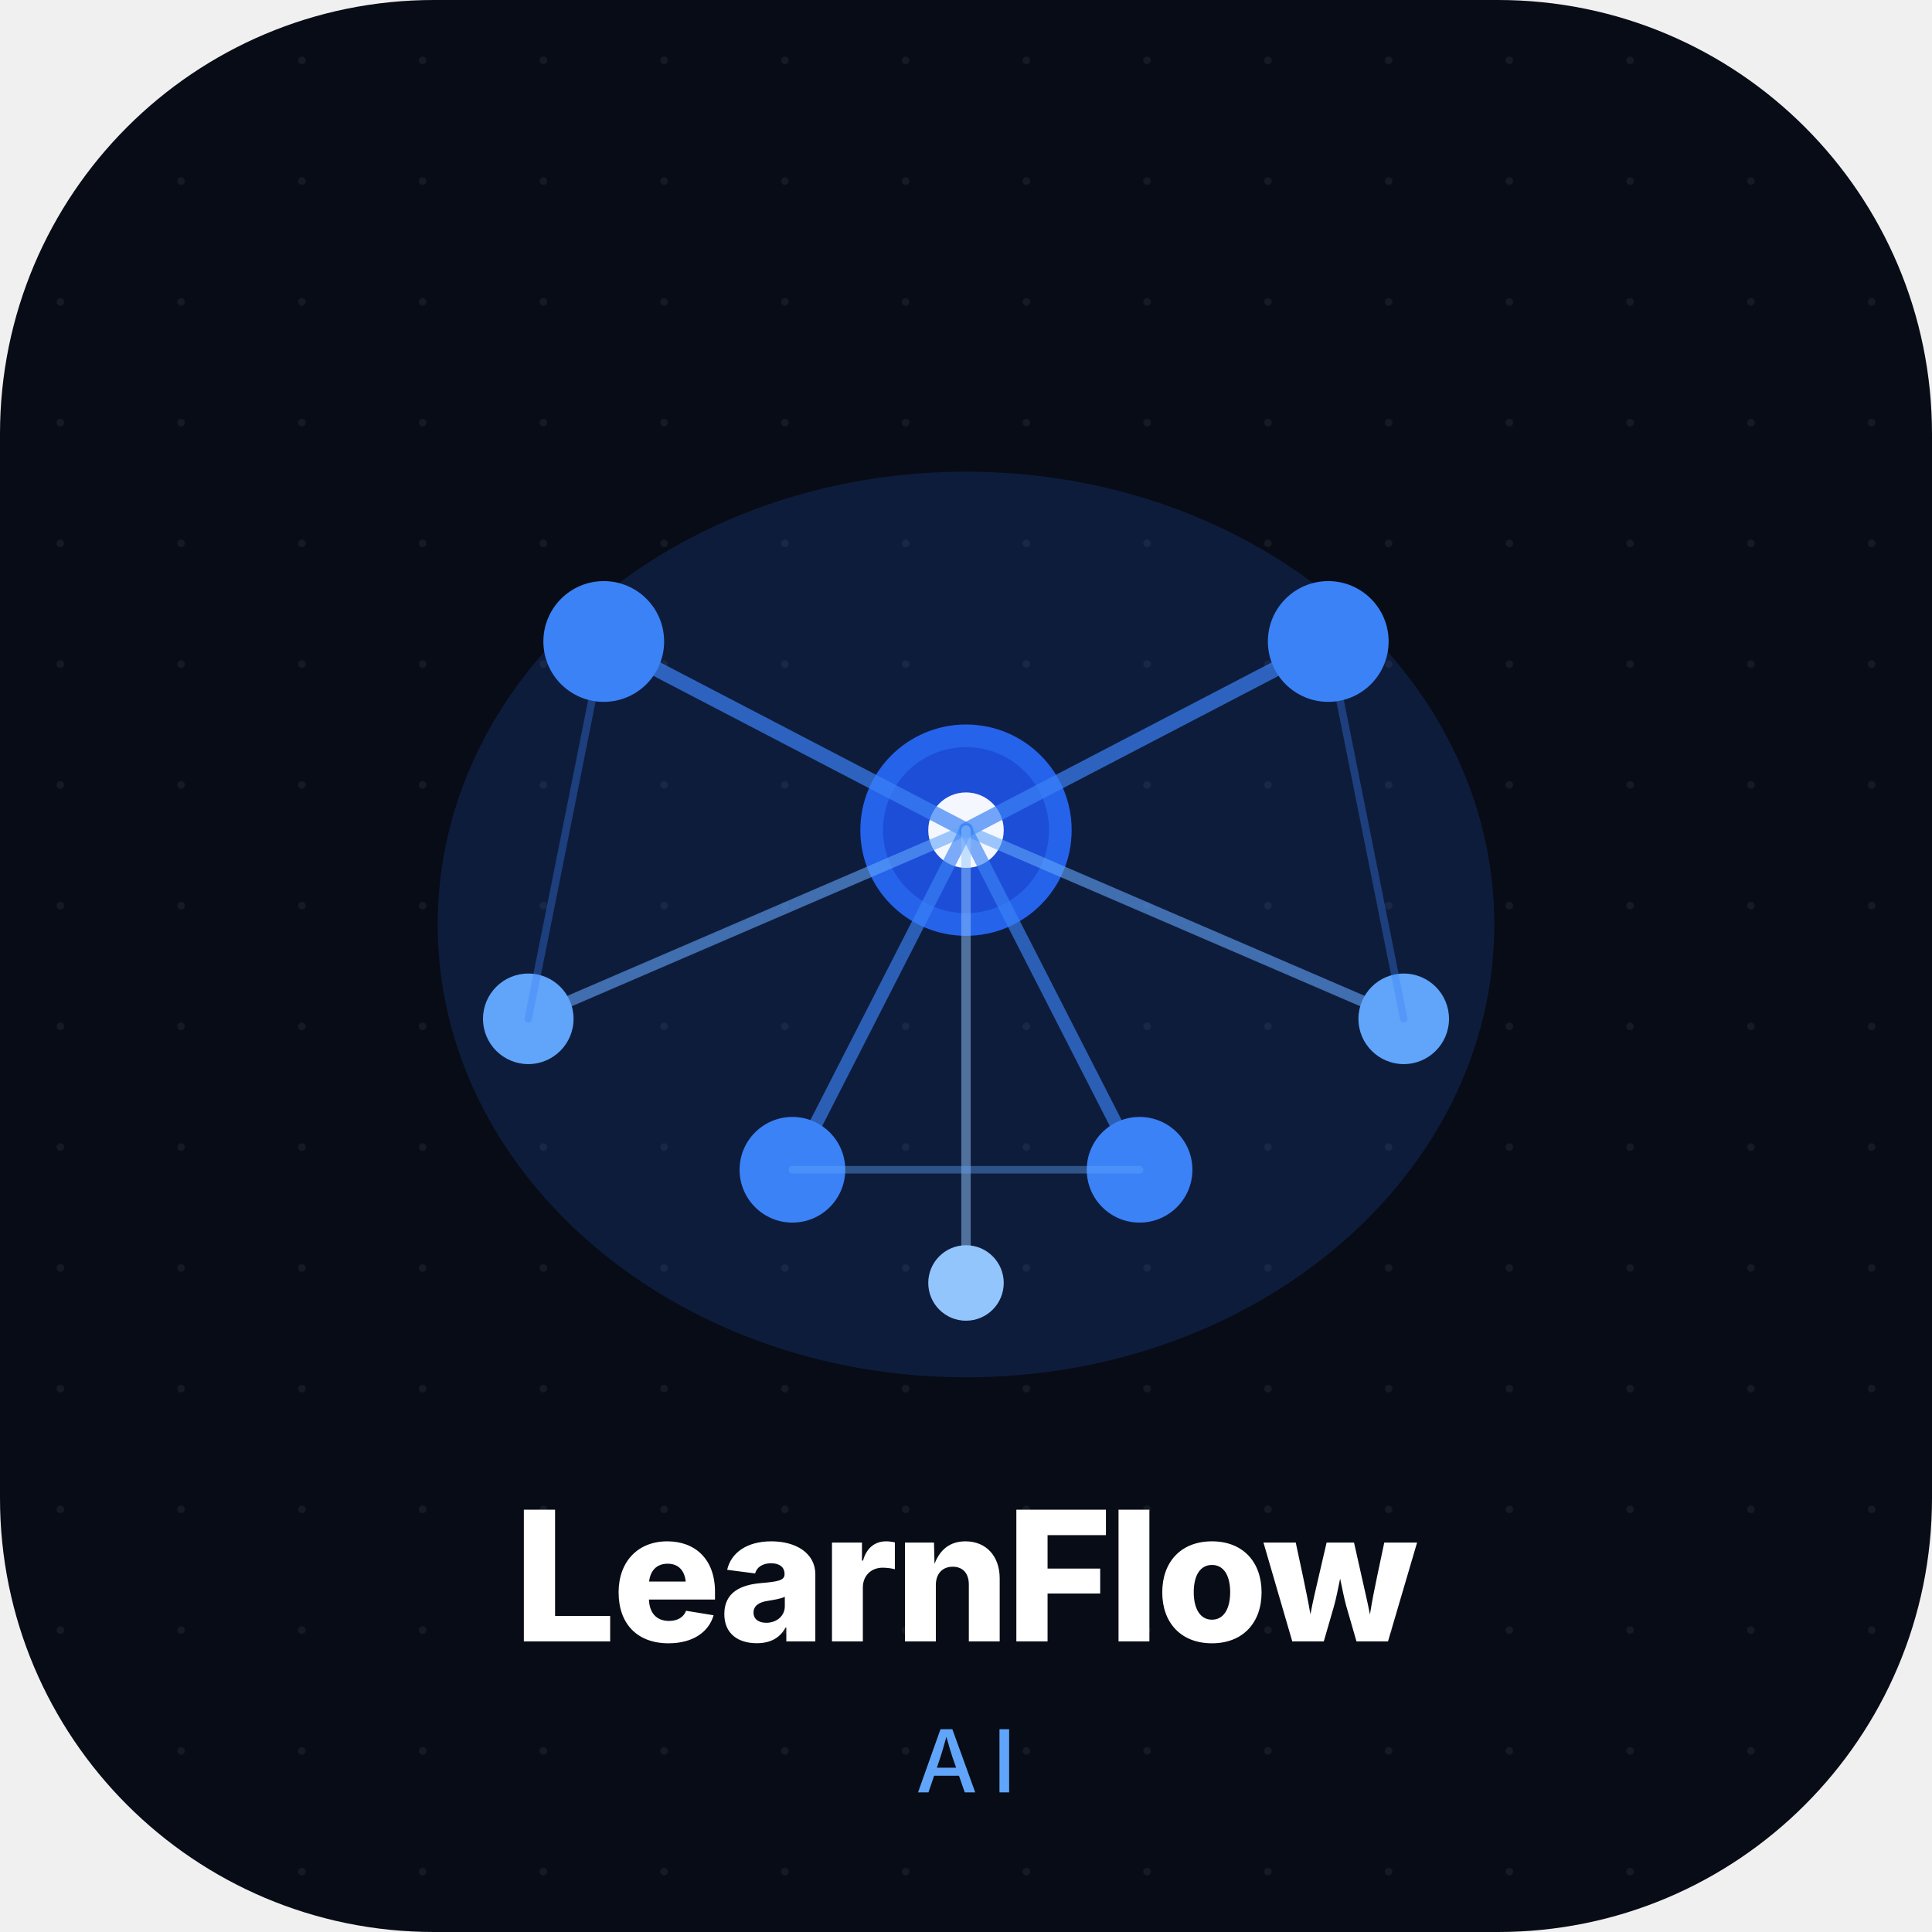
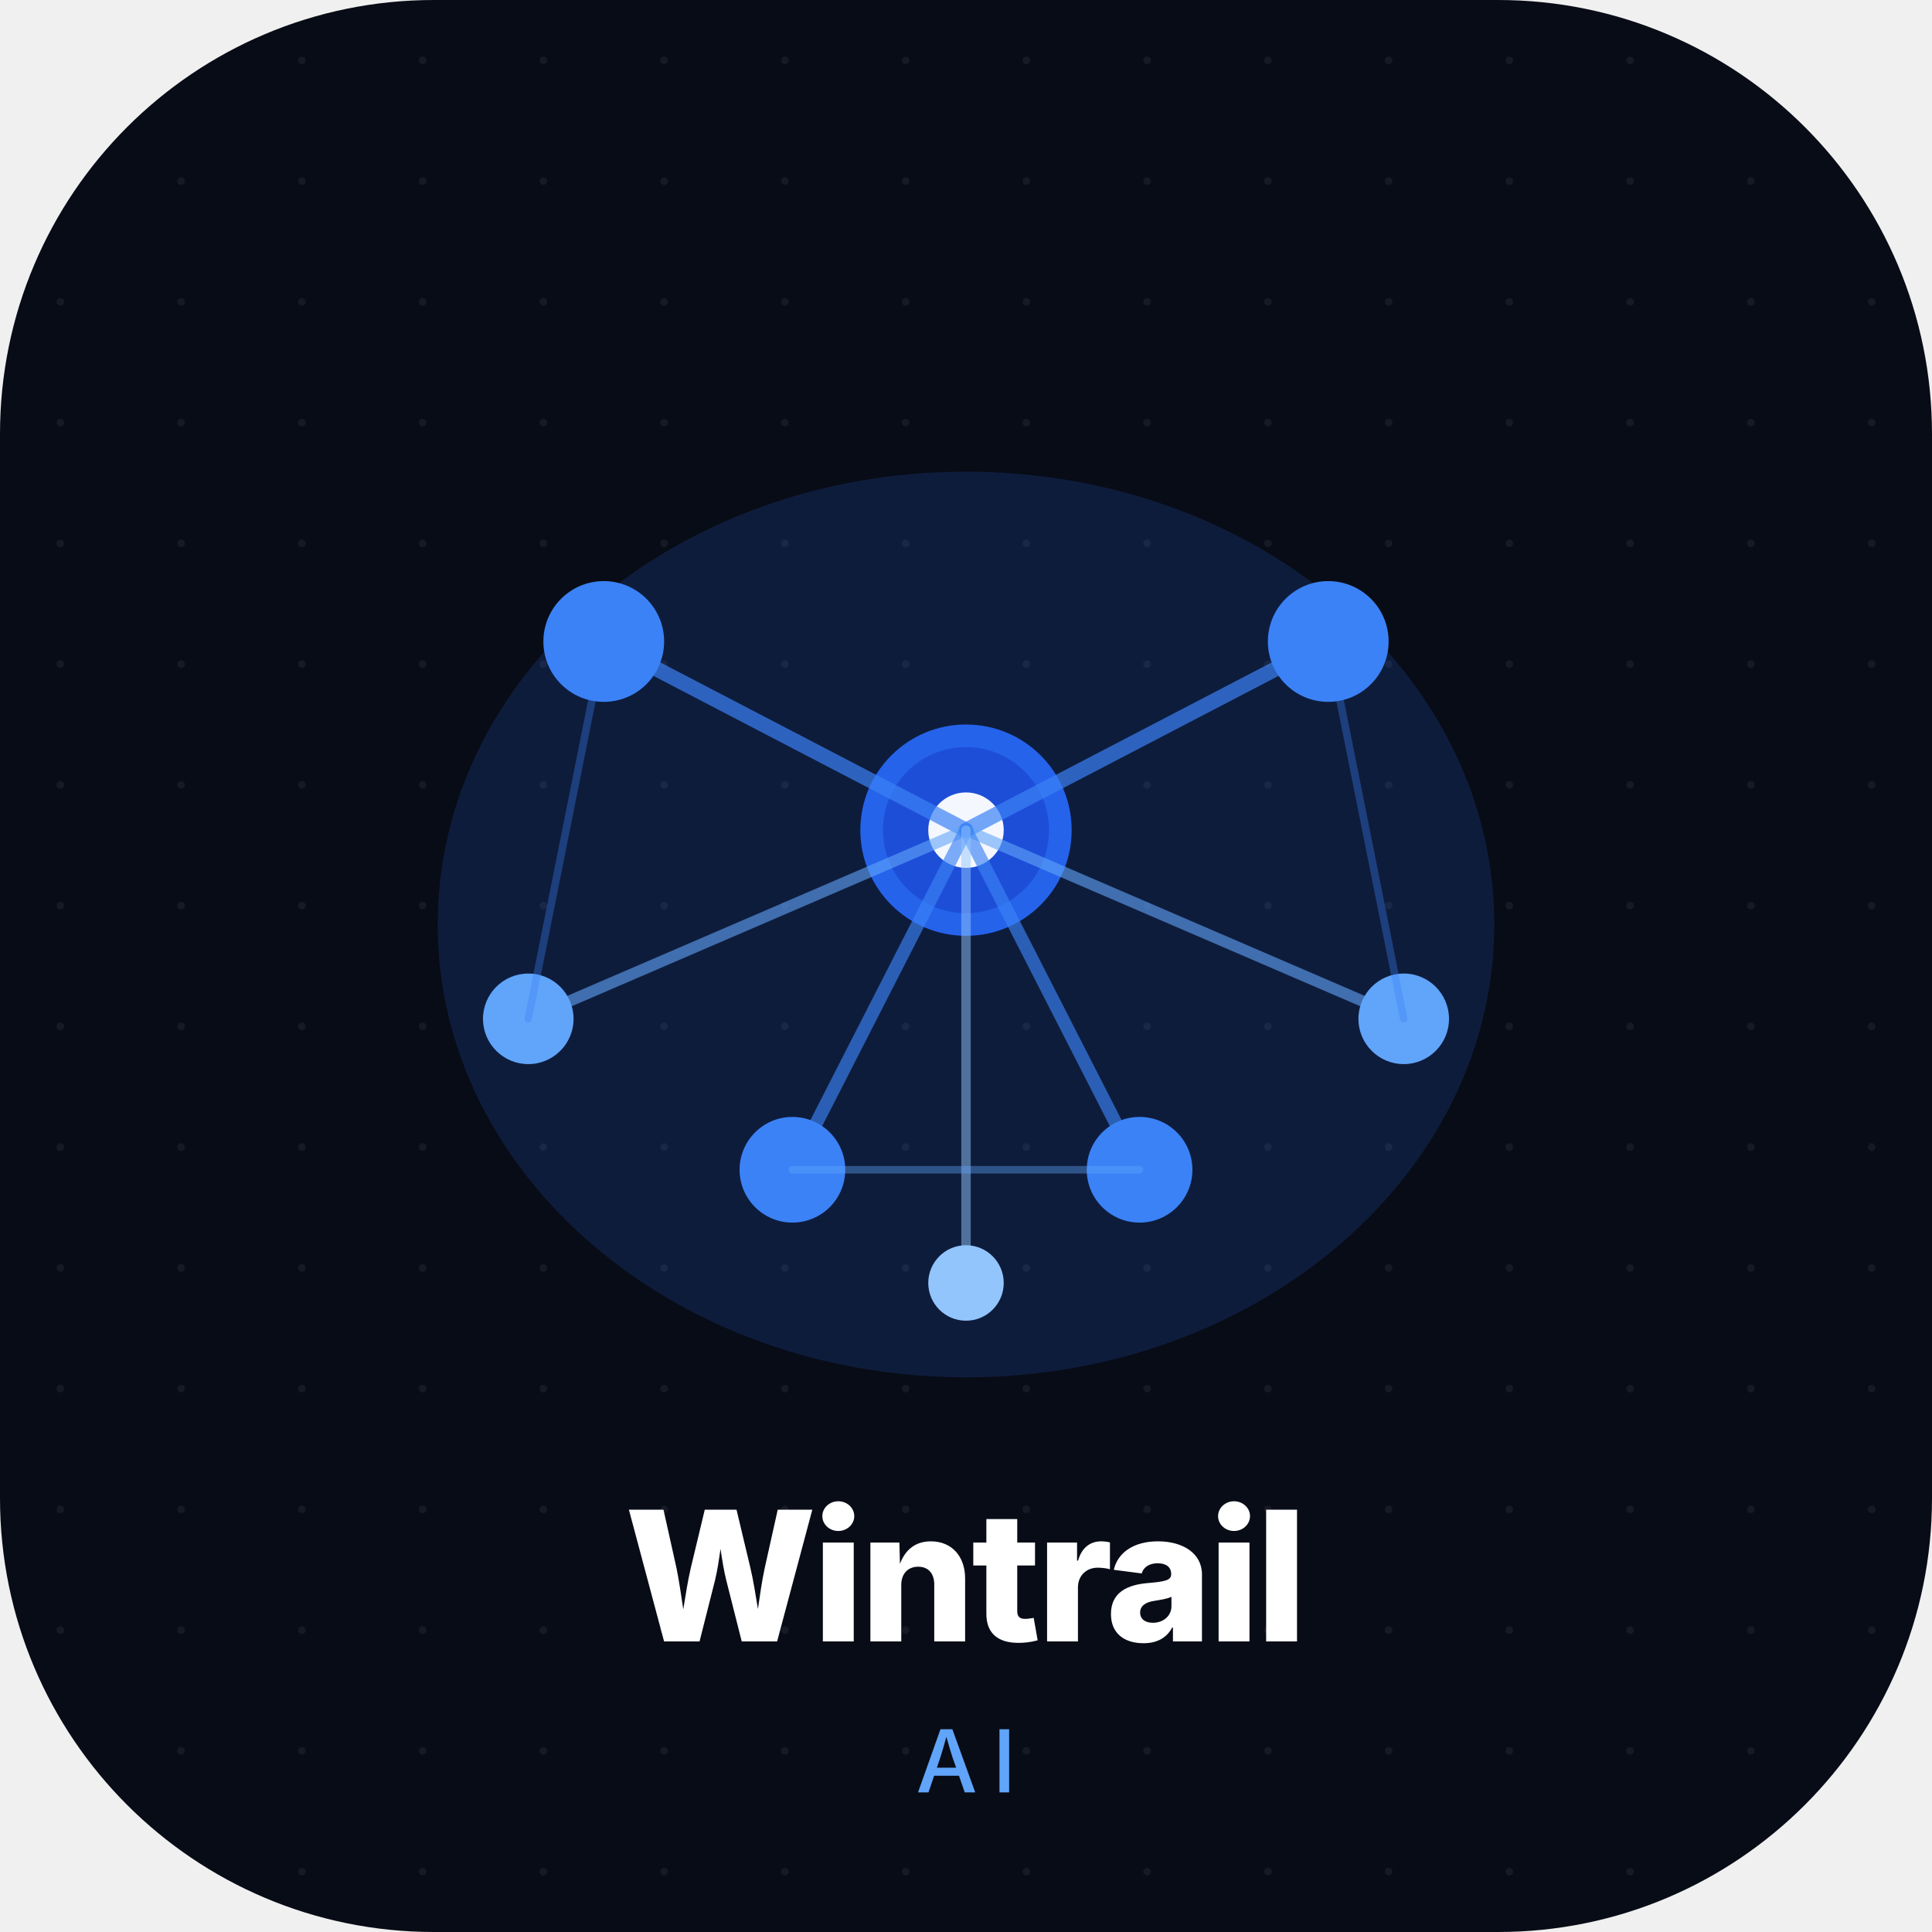
<svg xmlns="http://www.w3.org/2000/svg" viewBox="0 0 1024 1024" width="1024" height="1024">
  <rect width="1024" height="1024" rx="230" fill="#080C16" />
  <pattern id="grid" x="0" y="0" width="64" height="64" patternUnits="userSpaceOnUse">
    <circle cx="32" cy="32" r="2" fill="rgba(255,255,255,0.06)" />
  </pattern>
  <rect width="1024" height="1024" rx="230" fill="url(#grid)" />
  <ellipse cx="512" cy="490" rx="280" ry="240" fill="#2563EB" opacity="0.18" />
  <circle cx="512" cy="440" r="56" fill="#2563EB" />
  <circle cx="512" cy="440" r="44" fill="#1D4ED8" />
  <circle cx="512" cy="440" r="20" fill="white" opacity="0.95" />
  <circle cx="320" cy="340" r="32" fill="#3B82F6" />
  <circle cx="704" cy="340" r="32" fill="#3B82F6" />
  <circle cx="280" cy="540" r="24" fill="#60A5FA" />
  <circle cx="744" cy="540" r="24" fill="#60A5FA" />
  <circle cx="420" cy="620" r="28" fill="#3B82F6" />
  <circle cx="604" cy="620" r="28" fill="#3B82F6" />
  <circle cx="512" cy="680" r="20" fill="#93C5FD" />
  <line x1="512" y1="440" x2="320" y2="340" stroke="#3B82F6" stroke-width="8" stroke-linecap="round" opacity="0.7" />
  <line x1="512" y1="440" x2="704" y2="340" stroke="#3B82F6" stroke-width="8" stroke-linecap="round" opacity="0.7" />
  <line x1="512" y1="440" x2="280" y2="540" stroke="#60A5FA" stroke-width="6" stroke-linecap="round" opacity="0.6" />
  <line x1="512" y1="440" x2="744" y2="540" stroke="#60A5FA" stroke-width="6" stroke-linecap="round" opacity="0.6" />
  <line x1="512" y1="440" x2="420" y2="620" stroke="#3B82F6" stroke-width="7" stroke-linecap="round" opacity="0.65" />
  <line x1="512" y1="440" x2="604" y2="620" stroke="#3B82F6" stroke-width="7" stroke-linecap="round" opacity="0.65" />
  <line x1="512" y1="440" x2="512" y2="680" stroke="#93C5FD" stroke-width="5" stroke-linecap="round" opacity="0.5" />
  <line x1="320" y1="340" x2="280" y2="540" stroke="#3B82F6" stroke-width="4" stroke-linecap="round" opacity="0.35" />
  <line x1="704" y1="340" x2="744" y2="540" stroke="#3B82F6" stroke-width="4" stroke-linecap="round" opacity="0.35" />
  <line x1="420" y1="620" x2="604" y2="620" stroke="#60A5FA" stroke-width="4" stroke-linecap="round" opacity="0.4" />
-   <text x="512" y="870" font-family="'Inter', 'Helvetica Neue', Arial, sans-serif" font-size="96" font-weight="800" fill="white" text-anchor="middle" letter-spacing="-2">LearnFlow</text>
+   <text x="512" y="870" font-family="'Inter', 'Helvetica Neue', Arial, sans-serif" font-size="96" font-weight="800" fill="white" text-anchor="middle" letter-spacing="-2">Wintrail</text>
  <text x="512" y="950" font-family="'Inter', 'Helvetica Neue', Arial, sans-serif" font-size="46" font-weight="500" fill="#60A5FA" text-anchor="middle" letter-spacing="8">AI</text>
</svg>
